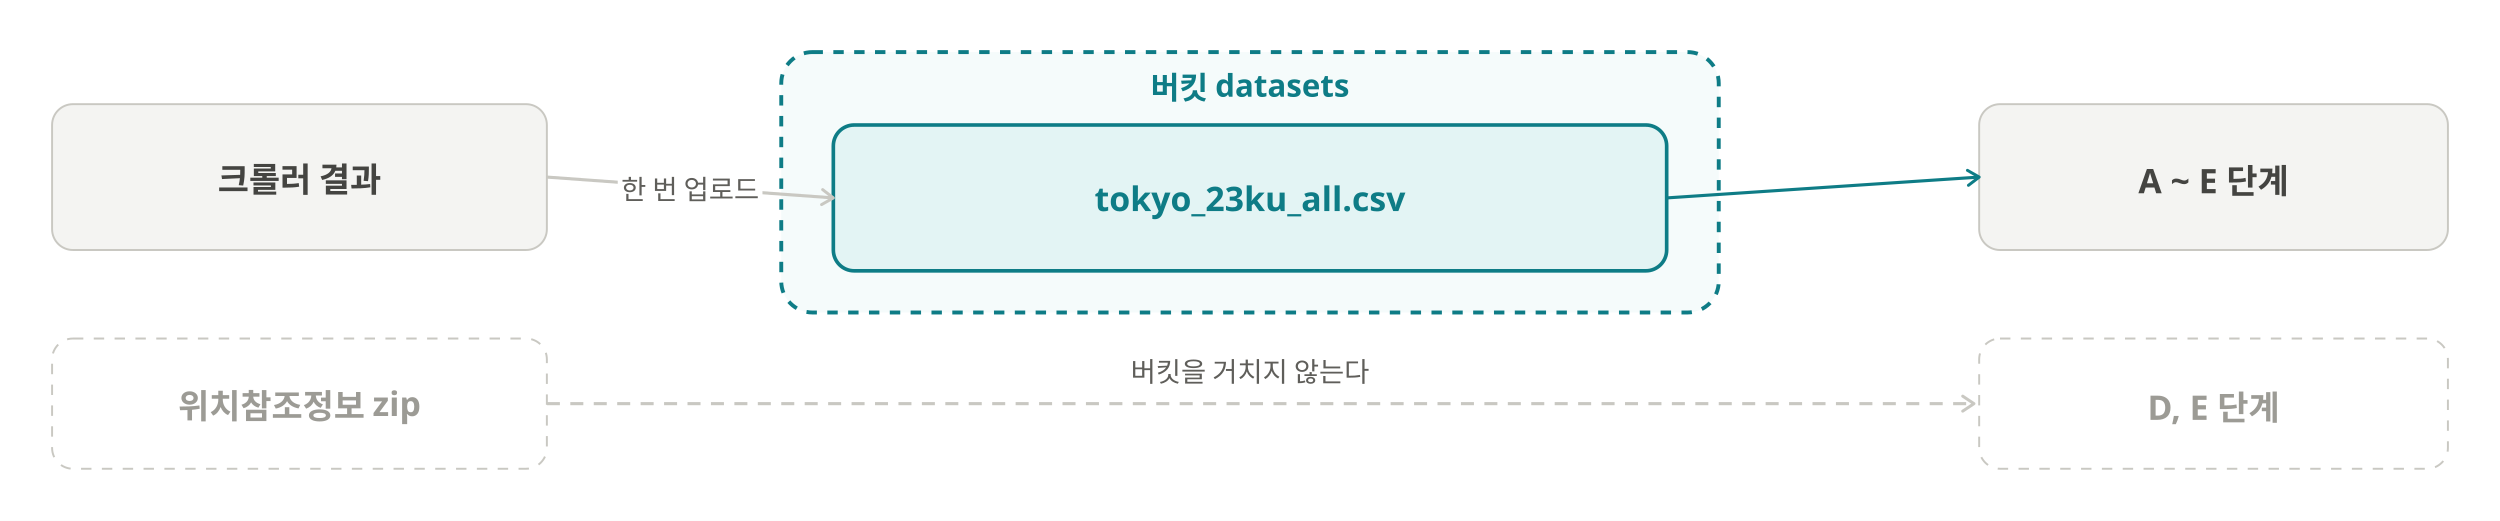
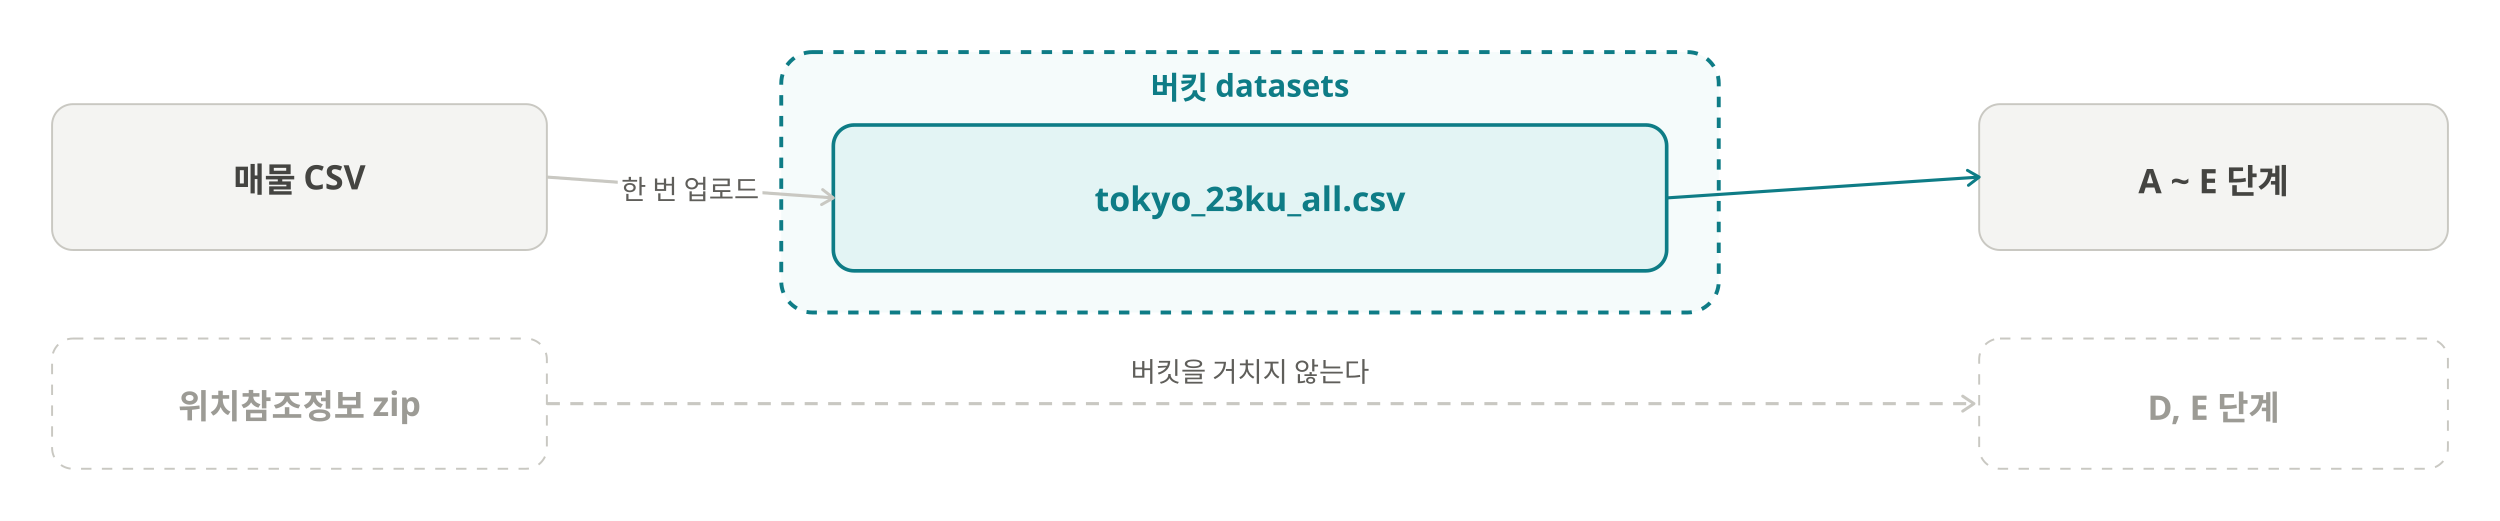
<svg xmlns="http://www.w3.org/2000/svg" width="960" height="200" viewBox="0 0 960 200" font-family="'Pretendard','Noto Sans KR','Apple SD Gothic Neo',sans-serif" role="img" aria-labelledby="rustfs-staging-title rustfs-staging-desc">
  <defs>
    <marker id="m-line" viewBox="0 0 10 10" refX="8" refY="5" markerWidth="6" markerHeight="6" orient="auto-start-reverse">
      <path d="M2 1L8 5L2 9" fill="none" stroke="#C9C8C2" stroke-width="1.6" stroke-linecap="round" stroke-linejoin="round" />
    </marker>
    <marker id="m-emph" viewBox="0 0 10 10" refX="8" refY="5" markerWidth="6" markerHeight="6" orient="auto-start-reverse">
      <path d="M2 1L8 5L2 9" fill="none" stroke="#0F6E56" stroke-width="1.6" stroke-linecap="round" stroke-linejoin="round" />
    </marker>
    <marker id="m-pipe" viewBox="0 0 10 10" refX="8" refY="5" markerWidth="6" markerHeight="6" orient="auto-start-reverse">
      <path d="M2 1L8 5L2 9" fill="none" stroke="#0E7C86" stroke-width="1.6" stroke-linecap="round" stroke-linejoin="round" />
    </marker>
    <marker id="m-warn" viewBox="0 0 10 10" refX="8" refY="5" markerWidth="6" markerHeight="6" orient="auto-start-reverse">
      <path d="M2 1L8 5L2 9" fill="none" stroke="#EB6C36" stroke-width="1.6" stroke-linecap="round" stroke-linejoin="round" />
    </marker>
    <marker id="m-alt" viewBox="0 0 10 10" refX="8" refY="5" markerWidth="6" markerHeight="6" orient="auto-start-reverse">
      <path d="M2 1L8 5L2 9" fill="none" stroke="#534AB7" stroke-width="1.6" stroke-linecap="round" stroke-linejoin="round" />
    </marker>
  </defs>
  <rect width="960" height="200" fill="#FFFFFF" />
  <rect x="20" y="40" width="190" height="56" rx="8" fill="#F4F4F2" stroke="#C9C8C2" stroke-width="0.75" />
-   <text x="115" y="68" text-anchor="middle" dominant-baseline="central" font-size="13" font-weight="600" fill="#444441">크롤러 결과</text>
+   <text x="115" y="68" text-anchor="middle" dominant-baseline="central" font-size="13" font-weight="600" fill="#444441">매물 CSV</text>
  <rect x="300" y="20" width="360" height="100" rx="12" fill="#E3F4F4" fill-opacity="0.35" stroke="#0E7C86" stroke-width="1.5" stroke-dasharray="4 4" />
  <text x="480" y="38" text-anchor="middle" font-size="12" font-weight="600" fill="#0E7C86">버킷 datasets</text>
  <rect x="320" y="48" width="320" height="56" rx="8" fill="#E3F4F4" stroke="#0E7C86" stroke-width="1.4" />
  <text x="480" y="76" text-anchor="middle" dominant-baseline="central" font-size="13" font-weight="600" fill="#0E7C86">tokyo_23ku_all.csv</text>
  <rect x="760" y="40" width="180" height="56" rx="8" fill="#F4F4F2" stroke="#C9C8C2" stroke-width="0.75" />
  <text x="850" y="68" text-anchor="middle" dominant-baseline="central" font-size="13" font-weight="600" fill="#444441">A ~ E 단계</text>
  <path d="M210 68.0 L320 76.0" fill="none" stroke="#C9C8C2" stroke-width="1.2" marker-end="url(#m-line)" />
  <rect x="237.215" y="65.25" width="55.57" height="13.5" rx="3" fill="#FFFFFF" />
  <text x="265" y="72" text-anchor="middle" dominant-baseline="central" font-size="10.5" fill="#5F5E5A">한 번 업로드</text>
  <path d="M640 76.0 L760 68.0" fill="none" stroke="#0E7C86" stroke-width="1.2" marker-end="url(#m-pipe)" />
  <rect x="20" y="130" width="190" height="50" rx="8" fill="#FFFFFF" stroke="#C9C8C2" stroke-width="0.75" stroke-dasharray="4 4" />
  <text x="115" y="155" text-anchor="middle" dominant-baseline="central" font-size="13" font-weight="600" fill="#9C9B95">위치참조정보 zip</text>
  <rect x="760" y="130" width="180" height="50" rx="8" fill="#FFFFFF" stroke="#C9C8C2" stroke-width="0.75" stroke-dasharray="4 4" />
  <text x="850" y="155" text-anchor="middle" dominant-baseline="central" font-size="13" font-weight="600" fill="#9C9B95">D, E 단계</text>
  <path d="M210 155.0 L758 155" fill="none" stroke="#C9C8C2" stroke-width="1.2" stroke-dasharray="5 4" marker-end="url(#m-line)" />
  <rect x="439.195" y="135.25" width="81.61" height="13.5" rx="3" fill="#FFFFFF" />
  <text x="480" y="142" text-anchor="middle" dominant-baseline="central" font-size="10.5" fill="#5F5E5A">버킷을 거치지 않는다</text>
</svg>
